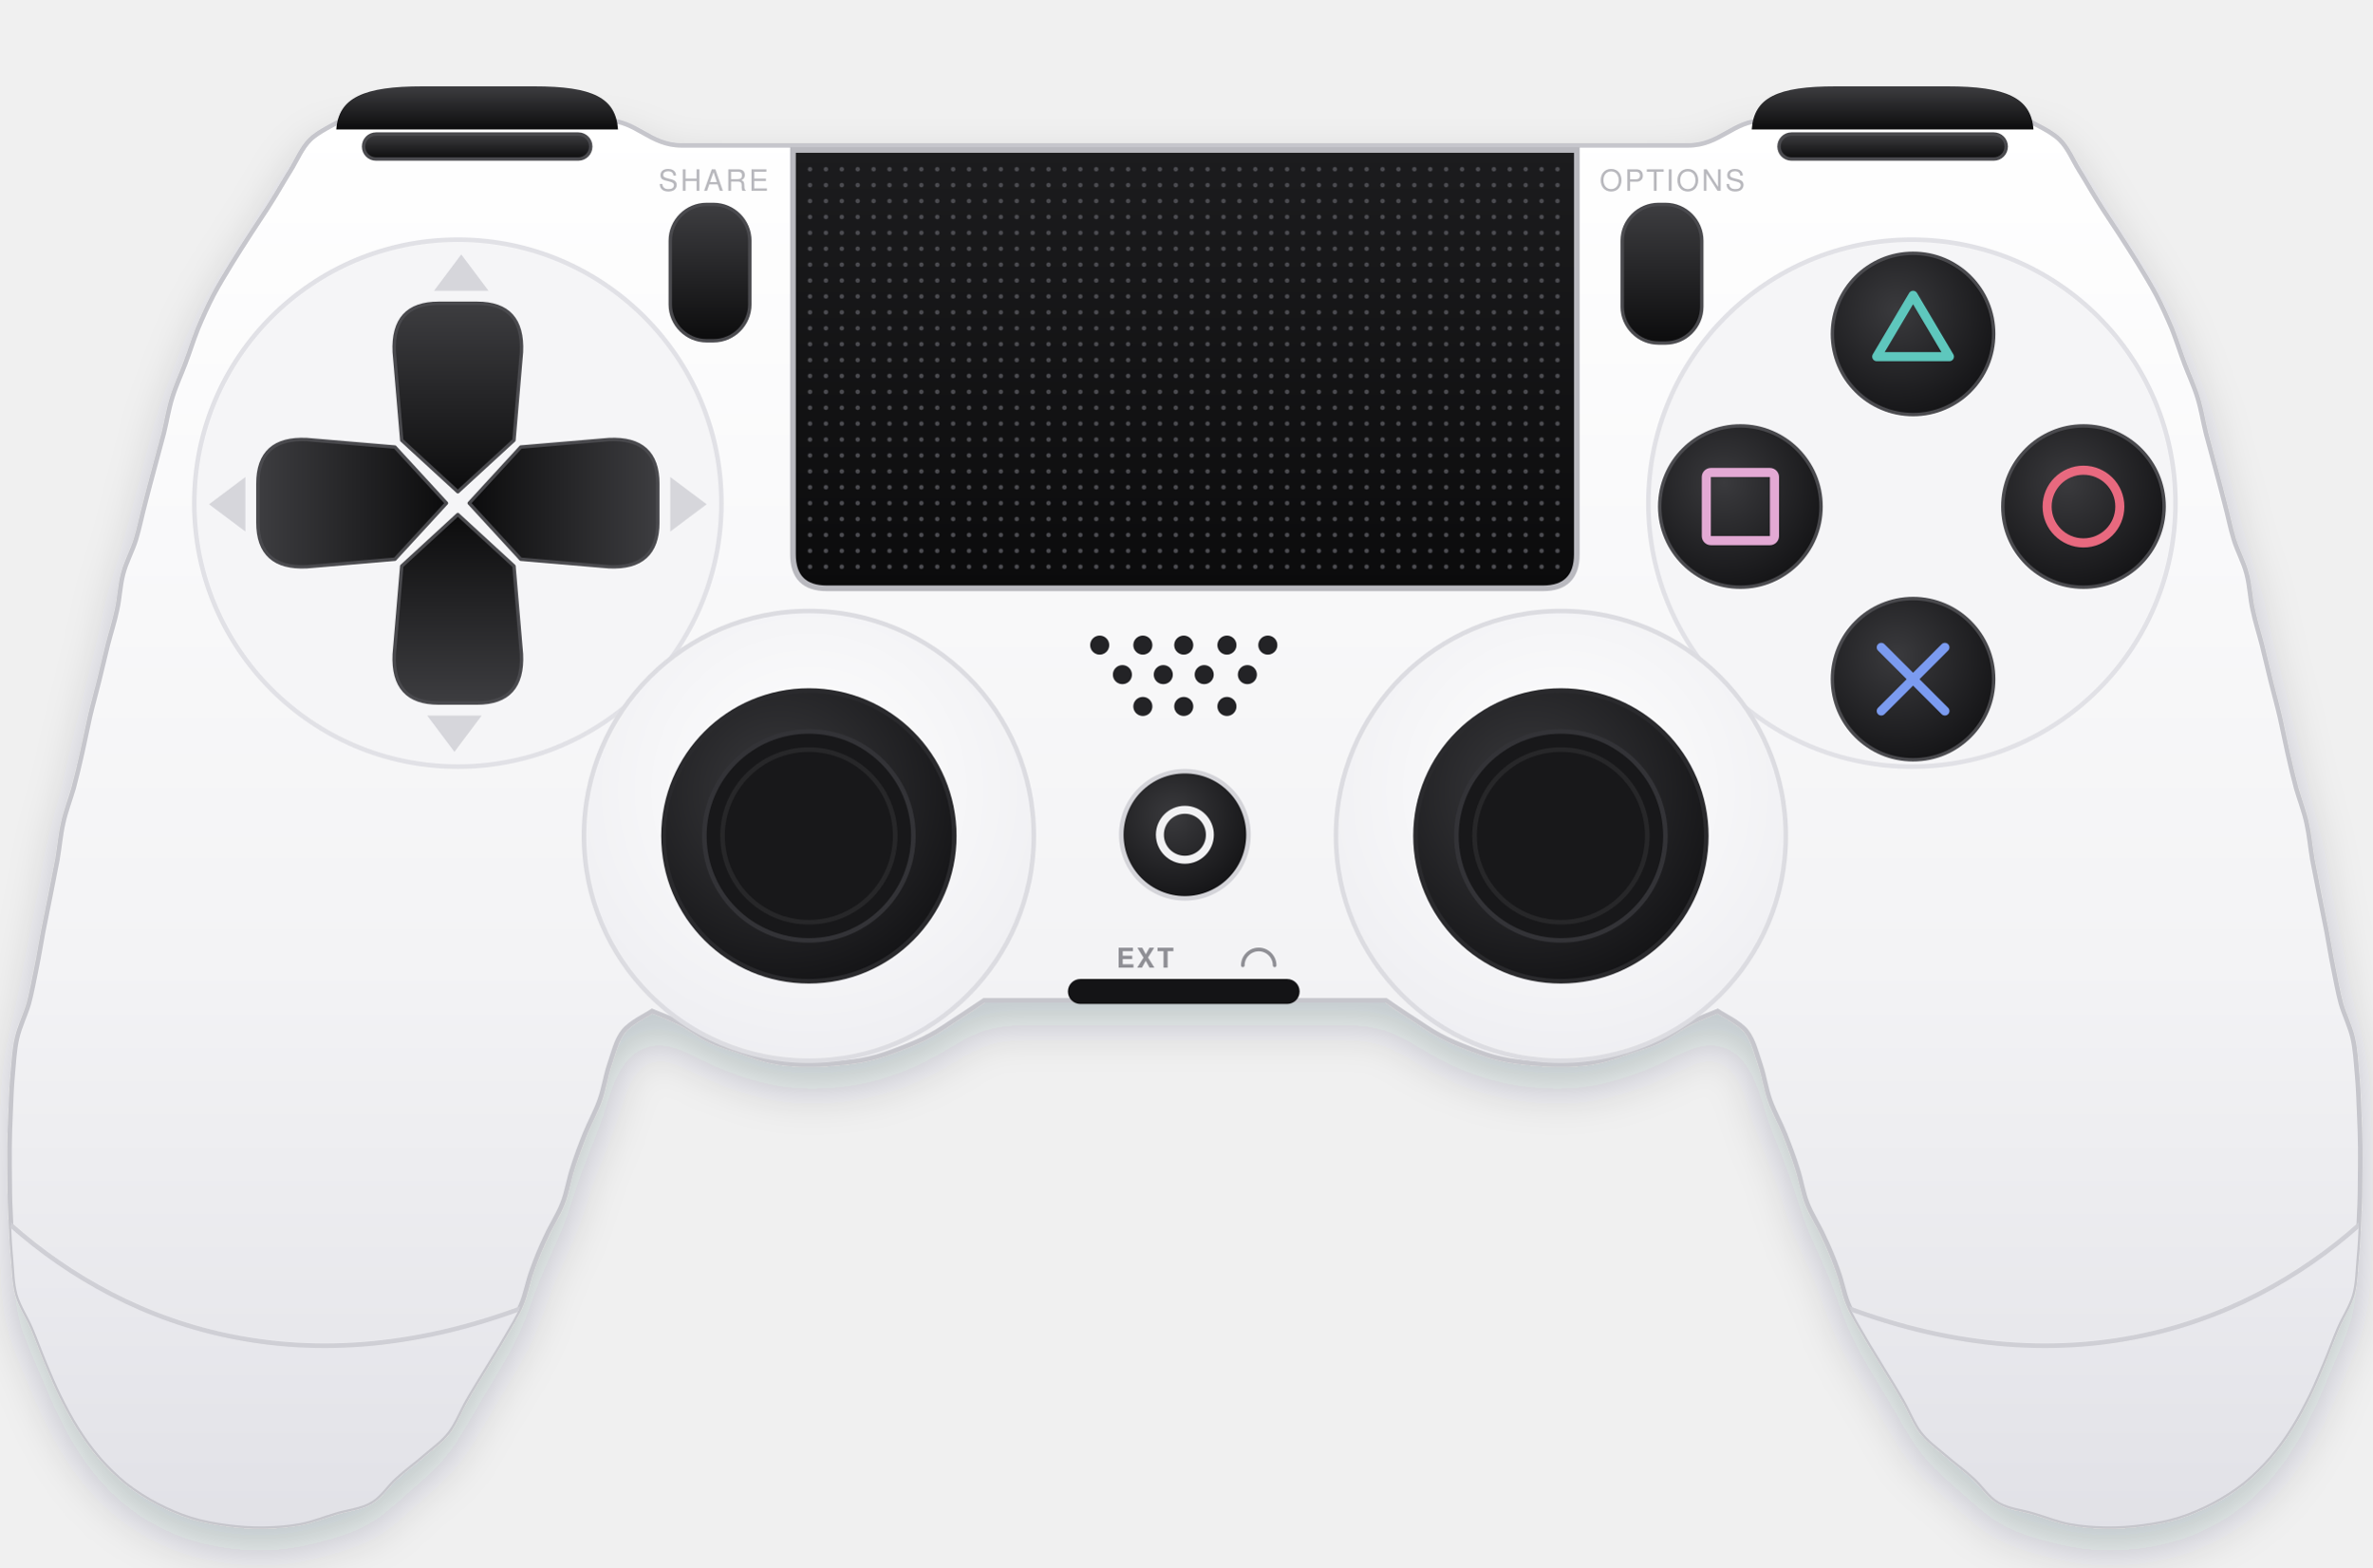
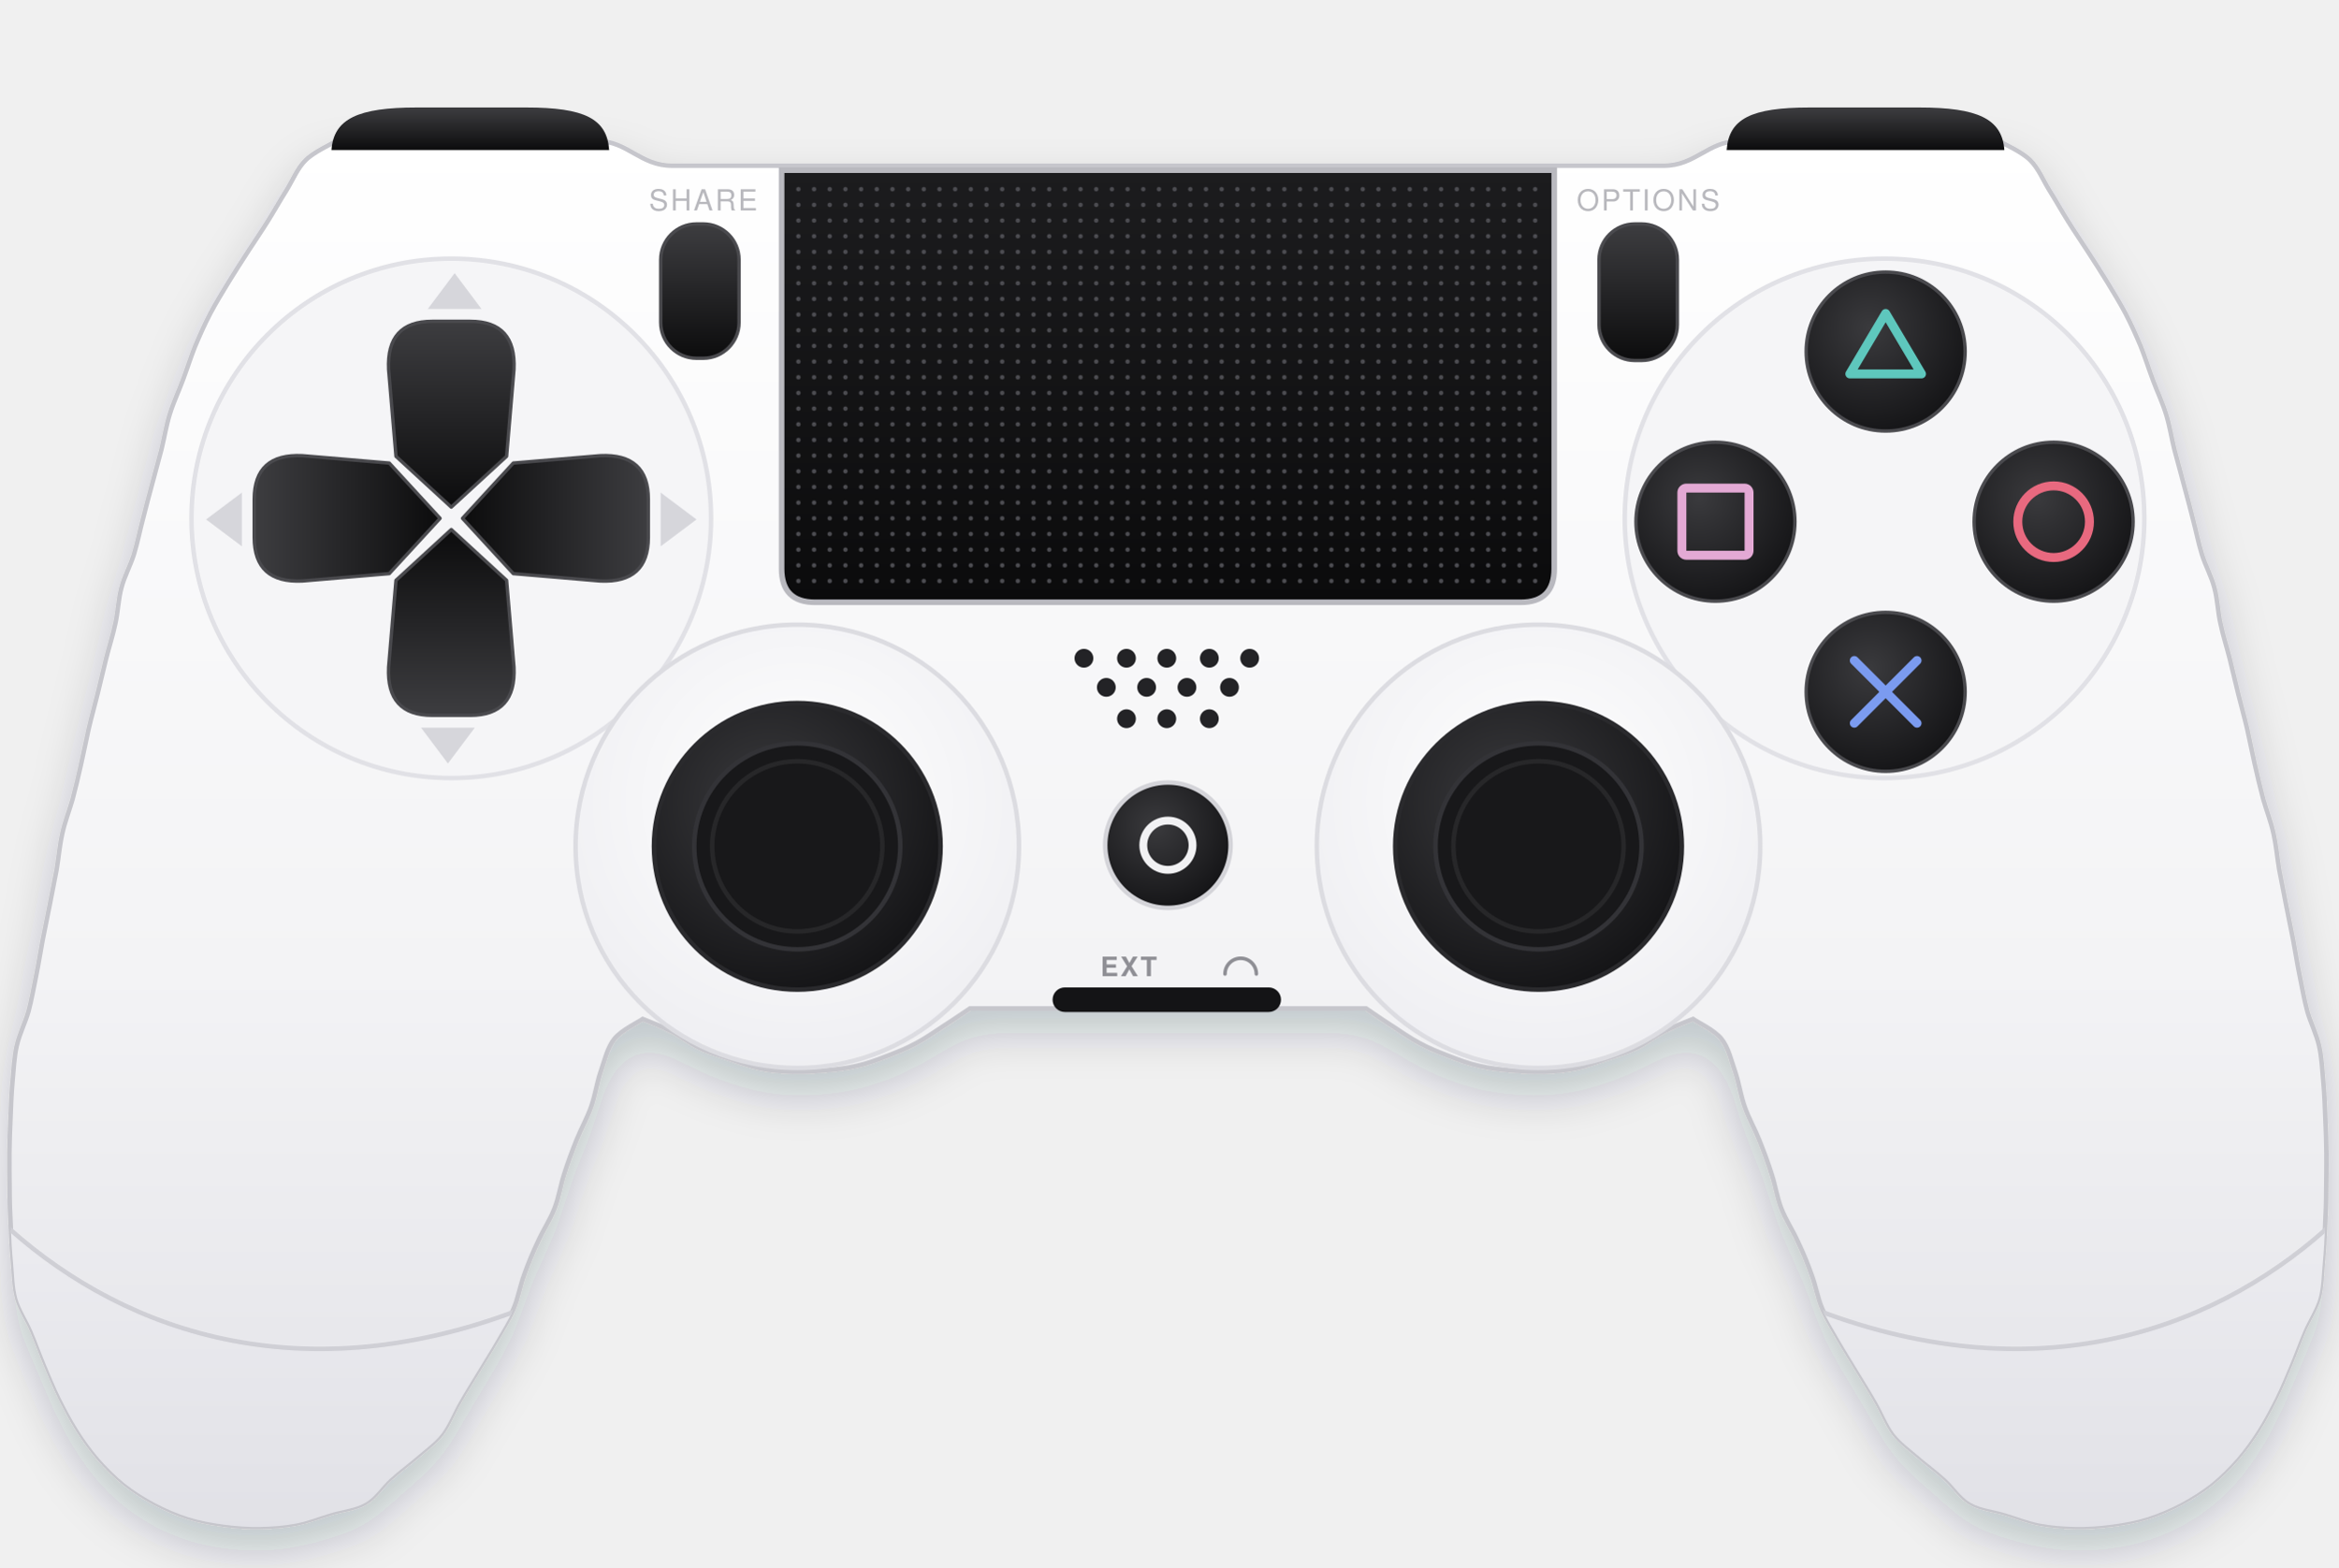
- <svg xmlns="http://www.w3.org/2000/svg" viewBox="-10 160 1044 690" role="img">
+ <svg xmlns="http://www.w3.org/2000/svg" viewBox="-10 150 1044 700" role="img">
  <defs>
    <linearGradient id="ds4-body" x1="0" y1="0" x2="0" y2="1">
      <stop offset="0" stop-color="#ffffff" />
      <stop offset="0.6" stop-color="#f3f3f5" />
      <stop offset="1" stop-color="#e2e2e7" />
    </linearGradient>
    <linearGradient id="ds4-pad" x1="0" y1="0" x2="0" y2="1">
      <stop offset="0" stop-color="#ececf0" />
      <stop offset="1" stop-color="#dcdce2" />
    </linearGradient>
    <linearGradient id="ds4-black" x1="0" y1="0" x2="0" y2="1">
      <stop offset="0" stop-color="#3d3d40" />
      <stop offset="1" stop-color="#0c0c0d" />
    </linearGradient>
    <linearGradient id="ds4-touch" x1="0" y1="0" x2="0" y2="1">
      <stop offset="0" stop-color="#1c1c1e" />
      <stop offset="1" stop-color="#0b0b0c" />
    </linearGradient>
    <radialGradient id="ds4-cap" cx="0.4" cy="0.35" r="0.8">
      <stop offset="0" stop-color="#3a3a3d" />
      <stop offset="1" stop-color="#0e0e10" />
    </radialGradient>
    <radialGradient id="ds4-ring" cx="0.5" cy="0.4" r="0.7">
      <stop offset="0" stop-color="#ffffff" />
      <stop offset="1" stop-color="#ececf0" />
    </radialGradient>
    <pattern id="ds4-dots" width="7" height="7" patternUnits="userSpaceOnUse">
      <circle cx="3.5" cy="3.5" r="1" fill="#4a4a4f" />
    </pattern>
    <filter id="ds4-shadow" x="-10%" y="-10%" width="120%" height="125%">
      <feDropShadow dx="0" dy="10" stdDeviation="10" flood-color="#1b2540" flood-opacity="0.2" />
    </filter>
    <path id="ds4-outline" d="M511.5 224 H290 C276 224 270 213 257 213 H140 C137.8 214.5 130.2 217.8 126.5 221.5 C122.8 225.1 120.7 230.5 117.9 235.0 C115.0 239.6 112.4 244.3 109.5 248.9 C106.7 253.4 103.6 257.9 100.7 262.4 C97.8 266.9 94.8 271.5 92.0 276.1 C89.2 280.7 86.4 285.3 83.9 290.0 C81.4 294.8 79.2 299.7 77.1 304.7 C75.1 309.7 73.5 314.9 71.6 319.9 C69.7 325.0 67.4 329.8 65.8 335.0 C64.2 340.1 63.4 345.4 62.1 350.7 C60.7 355.9 59.3 361.1 57.9 366.3 C56.5 371.5 55.1 376.7 53.8 381.9 C52.4 387.1 51.4 392.4 49.8 397.6 C48.2 402.7 45.5 407.5 44.2 412.6 C42.8 417.8 42.7 423.3 41.5 428.5 C40.4 433.8 38.7 438.9 37.4 444.1 C36.1 449.4 34.9 454.6 33.6 459.8 C32.3 465.1 30.8 470.3 29.6 475.5 C28.4 480.8 27.4 486.1 26.2 491.3 C25.0 496.6 23.8 501.8 22.4 507.0 C20.9 512.2 18.9 517.2 17.8 522.4 C16.6 527.7 16.2 533.0 15.3 538.3 C14.3 543.6 13.2 548.9 12.2 554.2 C11.2 559.5 10.0 564.8 9.0 570.1 C8.0 575.4 7.2 580.7 6.1 586.0 C5.0 591.3 4.1 596.6 2.7 601.8 C1.2 606.9 -1.3 611.8 -2.5 617.0 C-3.7 622.2 -3.9 627.7 -4.4 633.0 C-4.9 638.4 -5.1 643.8 -5.3 649.2 C-5.6 654.6 -5.7 659.9 -5.8 665.3 C-5.8 670.7 -5.8 676.1 -5.7 681.5 C-5.7 686.9 -5.5 692.3 -5.2 697.7 C-5.0 703.1 -4.7 708.4 -4.2 713.8 C-3.7 719.2 -3.7 724.8 -2.3 729.9 C-0.8 735.0 2.3 739.5 4.4 744.4 C6.5 749.3 8.3 754.4 10.4 759.4 C12.5 764.4 14.5 769.3 16.9 774.2 C19.3 779.0 21.8 783.8 24.7 788.4 C27.5 792.9 30.7 797.3 34.2 801.4 C37.7 805.4 41.6 809.3 45.8 812.7 C50.0 816.0 54.6 818.9 59.3 821.4 C64.1 823.9 69.1 826.1 74.2 827.7 C79.3 829.3 84.7 830.3 90.0 831.0 C95.3 831.7 100.7 832.1 106.1 832.0 C111.5 831.9 116.9 831.5 122.2 830.5 C127.4 829.5 132.5 827.4 137.6 825.9 C142.8 824.3 148.7 823.8 153.1 821.2 C157.5 818.7 160.2 814.0 164.1 810.5 C168.0 806.9 172.6 803.6 176.5 800.2 C180.3 796.9 184.1 794.3 187.2 790.3 C190.2 786.3 192.2 781.0 194.9 776.3 C197.5 771.7 200.4 767.1 203.2 762.5 C206.0 757.8 208.9 753.3 211.6 748.6 C214.2 744.0 217.2 739.4 219.3 734.5 C221.4 729.6 222.2 724.2 224.1 719.2 C225.9 714.1 228.0 709.1 230.3 704.3 C232.5 699.4 235.6 694.8 237.5 689.9 C239.5 684.9 240.2 679.5 241.9 674.4 C243.5 669.3 245.4 664.2 247.4 659.2 C249.4 654.2 252.1 649.5 253.9 644.4 C255.7 639.4 256.4 634.0 258.1 628.9 C259.9 623.8 261.1 618.0 264.3 614.0 C267.4 610.1 274.9 606.6 277.0 605.1 C279.2 606.0 285.8 608.5 290.0 610.7 C294.2 612.8 298.0 616.0 302.3 618.0 C306.6 620.1 311.3 621.4 315.8 622.9 C320.3 624.5 324.8 626.2 329.5 627.2 C334.2 628.2 339.0 628.5 343.8 628.7 C348.6 628.8 353.3 628.5 358.1 628.1 C362.9 627.7 367.7 627.2 372.3 626.1 C377.0 625.1 381.5 623.4 385.9 621.7 C390.4 620.0 394.9 618.2 399.1 615.9 C403.3 613.7 407.2 610.9 411.2 608.3 C415.3 605.7 421.1 601.7 423.1 600.4 H511.5 H600 C601.9 601.7 607.7 605.7 611.8 608.3 C615.8 610.9 619.7 613.7 623.9 615.9 C628.1 618.2 632.6 620.0 637.1 621.7 C641.5 623.4 646.0 625.1 650.7 626.1 C655.3 627.2 660.1 627.7 664.9 628.1 C669.7 628.5 674.4 628.8 679.2 628.7 C684.0 628.5 688.8 628.2 693.5 627.2 C698.2 626.2 702.7 624.5 707.2 622.9 C711.7 621.4 716.4 620.1 720.7 618.0 C725.0 616.0 728.8 612.8 733.0 610.7 C737.2 608.5 743.8 606.0 746.0 605.1 C748.1 606.6 755.6 610.1 758.7 614.0 C761.9 618.0 763.1 623.8 764.9 628.9 C766.6 634.0 767.3 639.4 769.1 644.4 C770.9 649.5 773.6 654.2 775.6 659.2 C777.6 664.2 779.5 669.3 781.1 674.4 C782.8 679.5 783.5 684.9 785.5 689.9 C787.4 694.8 790.5 699.4 792.7 704.3 C795.0 709.1 797.1 714.1 798.9 719.2 C800.8 724.2 801.6 729.6 803.7 734.5 C805.8 739.4 808.8 744.0 811.4 748.6 C814.1 753.3 817.0 757.8 819.8 762.5 C822.6 767.1 825.5 771.7 828.1 776.3 C830.8 781.0 832.8 786.3 835.8 790.3 C838.9 794.3 842.7 796.9 846.5 800.2 C850.4 803.6 855.0 806.9 858.9 810.5 C862.8 814.0 865.5 818.7 869.9 821.2 C874.3 823.8 880.2 824.3 885.4 825.9 C890.5 827.4 895.6 829.5 900.8 830.5 C906.1 831.5 911.5 831.9 916.9 832.0 C922.3 832.1 927.7 831.7 933.0 831.0 C938.3 830.3 943.7 829.3 948.8 827.7 C953.9 826.1 958.9 823.9 963.7 821.4 C968.4 818.9 973.0 816.0 977.2 812.7 C981.4 809.3 985.3 805.4 988.8 801.4 C992.3 797.3 995.5 792.9 998.3 788.4 C1001.2 783.8 1003.7 779.0 1006.1 774.2 C1008.5 769.3 1010.5 764.4 1012.6 759.4 C1014.7 754.4 1016.5 749.3 1018.6 744.4 C1020.7 739.5 1023.8 735.0 1025.3 729.9 C1026.7 724.8 1026.7 719.2 1027.2 713.8 C1027.7 708.4 1028.0 703.1 1028.2 697.7 C1028.5 692.3 1028.7 686.9 1028.7 681.5 C1028.8 676.1 1028.8 670.7 1028.8 665.3 C1028.7 659.9 1028.6 654.6 1028.3 649.2 C1028.1 643.8 1027.9 638.4 1027.4 633.0 C1026.9 627.7 1026.7 622.2 1025.5 617.0 C1024.3 611.8 1021.8 606.9 1020.3 601.8 C1018.9 596.6 1018.0 591.3 1016.9 586.0 C1015.8 580.7 1015.0 575.4 1014.0 570.1 C1013.0 564.8 1011.8 559.5 1010.8 554.2 C1009.8 548.9 1008.7 543.6 1007.7 538.3 C1006.8 533.0 1006.4 527.7 1005.2 522.4 C1004.1 517.2 1002.1 512.2 1000.6 507.0 C999.2 501.8 998.0 496.6 996.8 491.3 C995.6 486.1 994.6 480.8 993.4 475.5 C992.2 470.3 990.7 465.1 989.4 459.8 C988.1 454.6 986.9 449.4 985.6 444.1 C984.3 438.9 982.6 433.8 981.5 428.5 C980.3 423.3 980.2 417.8 978.8 412.6 C977.5 407.5 974.8 402.7 973.2 397.6 C971.6 392.4 970.6 387.1 969.2 381.9 C967.9 376.7 966.5 371.5 965.1 366.3 C963.7 361.1 962.3 355.9 960.9 350.7 C959.6 345.4 958.8 340.1 957.2 335.0 C955.6 329.8 953.3 325.0 951.4 319.9 C949.5 314.9 947.9 309.7 945.9 304.7 C943.8 299.7 941.6 294.8 939.1 290.0 C936.6 285.3 933.8 280.7 931.0 276.1 C928.2 271.5 925.2 266.9 922.3 262.4 C919.4 257.9 916.3 253.4 913.5 248.9 C910.6 244.3 908.0 239.6 905.1 235.0 C902.3 230.5 900.2 225.1 896.5 221.5 C892.8 217.8 885.2 214.5 882.9 213.1 H766 C753 213 747 224 733 224 Z" />
    <clipPath id="ds4-clip">
      <use href="#ds4-outline" />
    </clipPath>
  </defs>
  <use href="#ds4-outline" fill="url(#ds4-body)" stroke="#c6c6cc" stroke-width="2" filter="url(#ds4-shadow)" />
-   <g data-trigger="left_trigger" data-x="138" data-y="198" data-width="124" data-height="19">
+   <g data-trigger="left_trigger" data-x="145" data-y="160" data-width="110" data-height="26" />
+   <g data-trigger="right_trigger" data-x="768" data-y="160" data-width="110" data-height="26" />
+   <g data-button="left_shoulder">
    <path class="shape" d="M138 217 C139 203 150 198 176 198 H225 C251 198 261 203 262 217 Z" fill="url(#ds4-black)" />
  </g>
-   <g data-trigger="right_trigger" data-x="761" data-y="198" data-width="124" data-height="19">
+   <g data-button="right_shoulder">
    <path class="shape" d="M885 217 C884 203 873 198 847 198 H798 C772 198 762 203 761 217 Z" fill="url(#ds4-black)" />
-   </g>
-   <g data-button="left_shoulder">
-     <rect class="shape" x="150" y="219" width="100" height="11" rx="5.5" fill="url(#ds4-black)" stroke="#4a4a4e" stroke-width="1.5" />
-   </g>
-   <g data-button="right_shoulder">
-     <rect class="shape" x="773" y="219" width="100" height="11" rx="5.5" fill="url(#ds4-black)" stroke="#4a4a4e" stroke-width="1.5" />
  </g>
  <g clip-path="url(#ds4-clip)">
    <path d="M-10 695 C40 742 120 774 222 735 L270 900 L-10 900 Z" fill="url(#ds4-pad)" />
    <path d="M-10 695 C40 742 120 774 222 735" fill="none" stroke="#cfcfd5" stroke-width="2" />
    <g transform="translate(1023 0) scale(-1 1)">
      <path d="M-10 695 C40 742 120 774 222 735 L270 900 L-10 900 Z" fill="url(#ds4-pad)" />
      <path d="M-10 695 C40 742 120 774 222 735" fill="none" stroke="#cfcfd5" stroke-width="2" />
    </g>
  </g>
  <g data-button="touchpad_click" data-touchpad="343 230 337 185">
    <path class="shape" d="M339 226 H684 V404 Q684 419 669 419 H354 Q339 419 339 404 Z" fill="url(#ds4-touch)" stroke="#b9b9bf" stroke-width="2.5" />
    <path d="M343 230 H680 V402 Q680 415 667 415 H356 Q343 415 343 402 Z" fill="url(#ds4-dots)" />
  </g>
  <g data-button="select">
    <rect class="shape" x="285" y="250" width="35" height="60" rx="16" fill="url(#ds4-black)" stroke="#4a4a4e" stroke-width="1.5" />
  </g>
  <g data-button="start">
    <rect class="shape" x="704" y="250" width="35" height="61" rx="16" fill="url(#ds4-black)" stroke="#4a4a4e" stroke-width="1.5" />
  </g>
  <g font-family="Helvetica, Arial, sans-serif" font-size="13" letter-spacing="1" fill="#b8b8bd" text-anchor="middle">
    <text x="304" y="244">SHARE</text>
    <text x="726" y="244">OPTIONS</text>
  </g>
  <g fill="#f5f5f7" stroke="#e1e1e6" stroke-width="2">
    <circle cx="191.500" cy="381.500" r="116" />
    <circle cx="831.500" cy="381.500" r="116" />
  </g>
  <g fill="#d6d6db">
    <path d="M181 288 L193 272 L205 288 Z" />
    <path d="M181 475 L193 491 L205 475 Z" transform="translate(-3 0)" />
    <path d="M98 370 L82 382 L98 394 Z" />
    <path d="M285 370 L301 382 L285 394 Z" />
  </g>
  <g data-button="dpad_up">
    <path class="shape" d="M166.800 353.800 L163.500 315 Q162.500 293.500 183 293.500 H200 Q220.500 293.500 219.500 315 L216.200 353.800 L191.500 376.500 Z" fill="url(#ds4-black)" stroke="#4a4a4e" stroke-width="1.5" stroke-linejoin="round" />
  </g>
  <g data-button="dpad_right" transform="rotate(90 191.500 381.500)">
    <path class="shape" d="M166.800 353.800 L163.500 315 Q162.500 293.500 183 293.500 H200 Q220.500 293.500 219.500 315 L216.200 353.800 L191.500 376.500 Z" fill="url(#ds4-black)" stroke="#4a4a4e" stroke-width="1.5" stroke-linejoin="round" />
  </g>
  <g data-button="dpad_down" transform="rotate(180 191.500 381.500)">
    <path class="shape" d="M166.800 353.800 L163.500 315 Q162.500 293.500 183 293.500 H200 Q220.500 293.500 219.500 315 L216.200 353.800 L191.500 376.500 Z" fill="url(#ds4-black)" stroke="#4a4a4e" stroke-width="1.5" stroke-linejoin="round" />
  </g>
  <g data-button="dpad_left" transform="rotate(270 191.500 381.500)">
    <path class="shape" d="M166.800 353.800 L163.500 315 Q162.500 293.500 183 293.500 H200 Q220.500 293.500 219.500 315 L216.200 353.800 L191.500 376.500 Z" fill="url(#ds4-black)" stroke="#4a4a4e" stroke-width="1.5" stroke-linejoin="round" />
  </g>
  <g data-button="north">
    <circle class="shape" cx="832" cy="307" r="35.500" fill="url(#ds4-cap)" stroke="#4a4a4e" stroke-width="1.5" />
    <path class="mark" d="M832 290 L848 317 H816 Z" fill="none" stroke="#5ec7bd" stroke-width="4" stroke-linecap="round" stroke-linejoin="round" />
  </g>
  <g data-button="west">
    <circle class="shape" cx="756" cy="383" r="35.500" fill="url(#ds4-cap)" stroke="#4a4a4e" stroke-width="1.5" />
    <rect class="mark" x="741" y="368" width="30" height="30" rx="2" fill="none" stroke="#e3a9d4" stroke-width="4" stroke-linecap="round" stroke-linejoin="round" />
  </g>
  <g data-button="east">
    <circle class="shape" cx="907" cy="383" r="35.500" fill="url(#ds4-cap)" stroke="#4a4a4e" stroke-width="1.5" />
    <circle class="mark" cx="907" cy="383" r="16" fill="none" stroke="#e8697f" stroke-width="4" />
  </g>
  <g data-button="south">
    <circle class="shape" cx="832" cy="459" r="35.500" fill="url(#ds4-cap)" stroke="#4a4a4e" stroke-width="1.5" />
    <path class="mark" d="M818 445 L846 473 M846 445 L818 473" fill="none" stroke="#7b9bf0" stroke-width="4" stroke-linecap="round" />
  </g>
  <g data-stick="left" data-travel="24" data-value-y="128" transform="translate(346 528)">
    <circle r="99" fill="url(#ds4-ring)" stroke="#dcdce1" stroke-width="2" />
    <g data-cap="" data-button="left_stick">
      <circle class="shape" r="64" fill="url(#ds4-cap)" stroke="#2a2a2d" stroke-width="2" />
      <circle r="46" fill="#18181a" stroke="#333337" stroke-width="2" />
      <circle r="38" fill="none" stroke="#fff" stroke-opacity="0.07" stroke-width="2" />
    </g>
  </g>
  <g data-stick="right" data-travel="24" data-value-y="128" transform="translate(677 528)">
    <circle r="99" fill="url(#ds4-ring)" stroke="#dcdce1" stroke-width="2" />
    <g data-cap="" data-button="right_stick">
      <circle class="shape" r="64" fill="url(#ds4-cap)" stroke="#2a2a2d" stroke-width="2" />
      <circle r="46" fill="#18181a" stroke="#333337" stroke-width="2" />
      <circle r="38" fill="none" stroke="#fff" stroke-opacity="0.07" stroke-width="2" />
    </g>
  </g>
  <g fill="#232326">
    <circle cx="474" cy="444" r="4.2" />
    <circle cx="493" cy="444" r="4.2" />
    <circle cx="511" cy="444" r="4.2" />
    <circle cx="530" cy="444" r="4.2" />
    <circle cx="548" cy="444" r="4.2" />
    <circle cx="484" cy="457" r="4.2" />
    <circle cx="502" cy="457" r="4.2" />
    <circle cx="520" cy="457" r="4.2" />
    <circle cx="539" cy="457" r="4.2" />
    <circle cx="493" cy="471" r="4.2" />
    <circle cx="511" cy="471" r="4.2" />
    <circle cx="530" cy="471" r="4.2" />
  </g>
  <g data-button="home">
    <circle class="shape" cx="511.500" cy="527.500" r="28" fill="url(#ds4-cap)" stroke="#d4d4d9" stroke-width="2" />
    <circle class="mark" cx="511.500" cy="527.500" r="11" fill="none" stroke="#f1f1f3" stroke-width="3.500" />
  </g>
  <rect x="460" y="591" width="102" height="11" rx="5.500" fill="#141416" />
  <g font-family="Helvetica, Arial, sans-serif" font-size="12" font-weight="700" letter-spacing="0.8" fill="#8f8f95" text-anchor="middle">
    <text x="494" y="586">EXT</text>
  </g>
  <path d="M537 585 a7 7 0 0 1 14 0" fill="none" stroke="#8f8f95" stroke-width="1.6" stroke-linecap="round" />
</svg>
